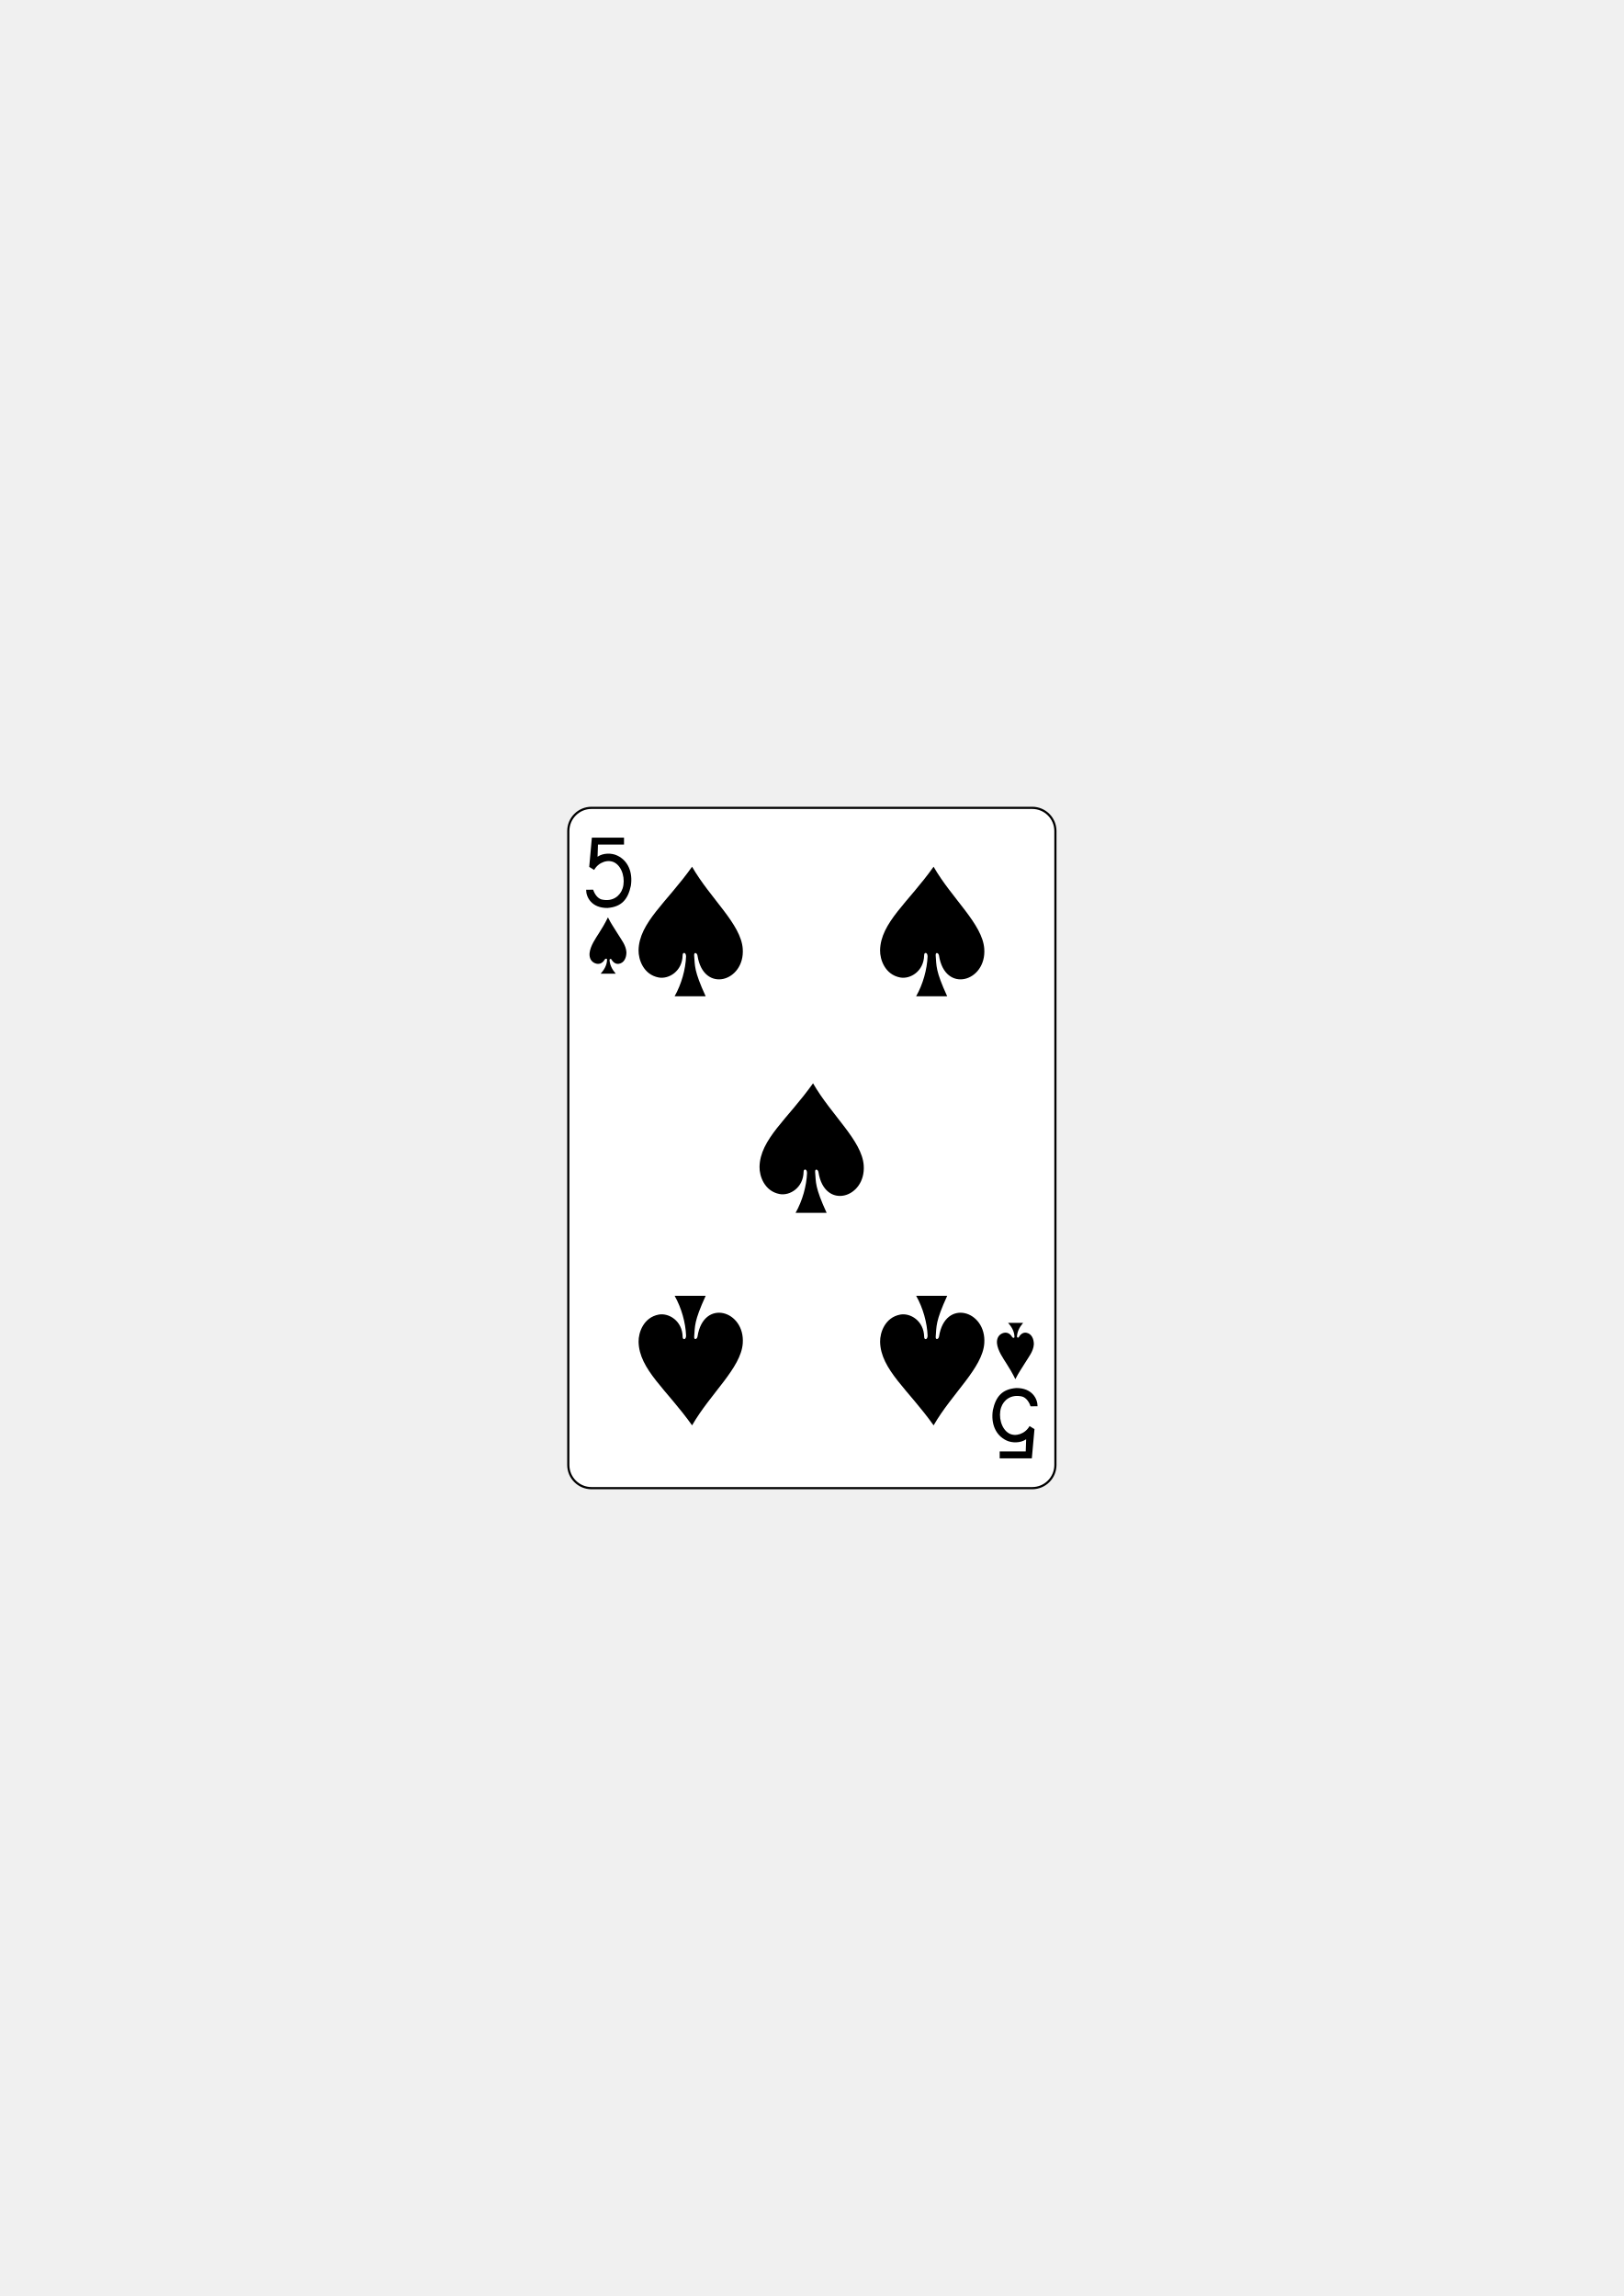
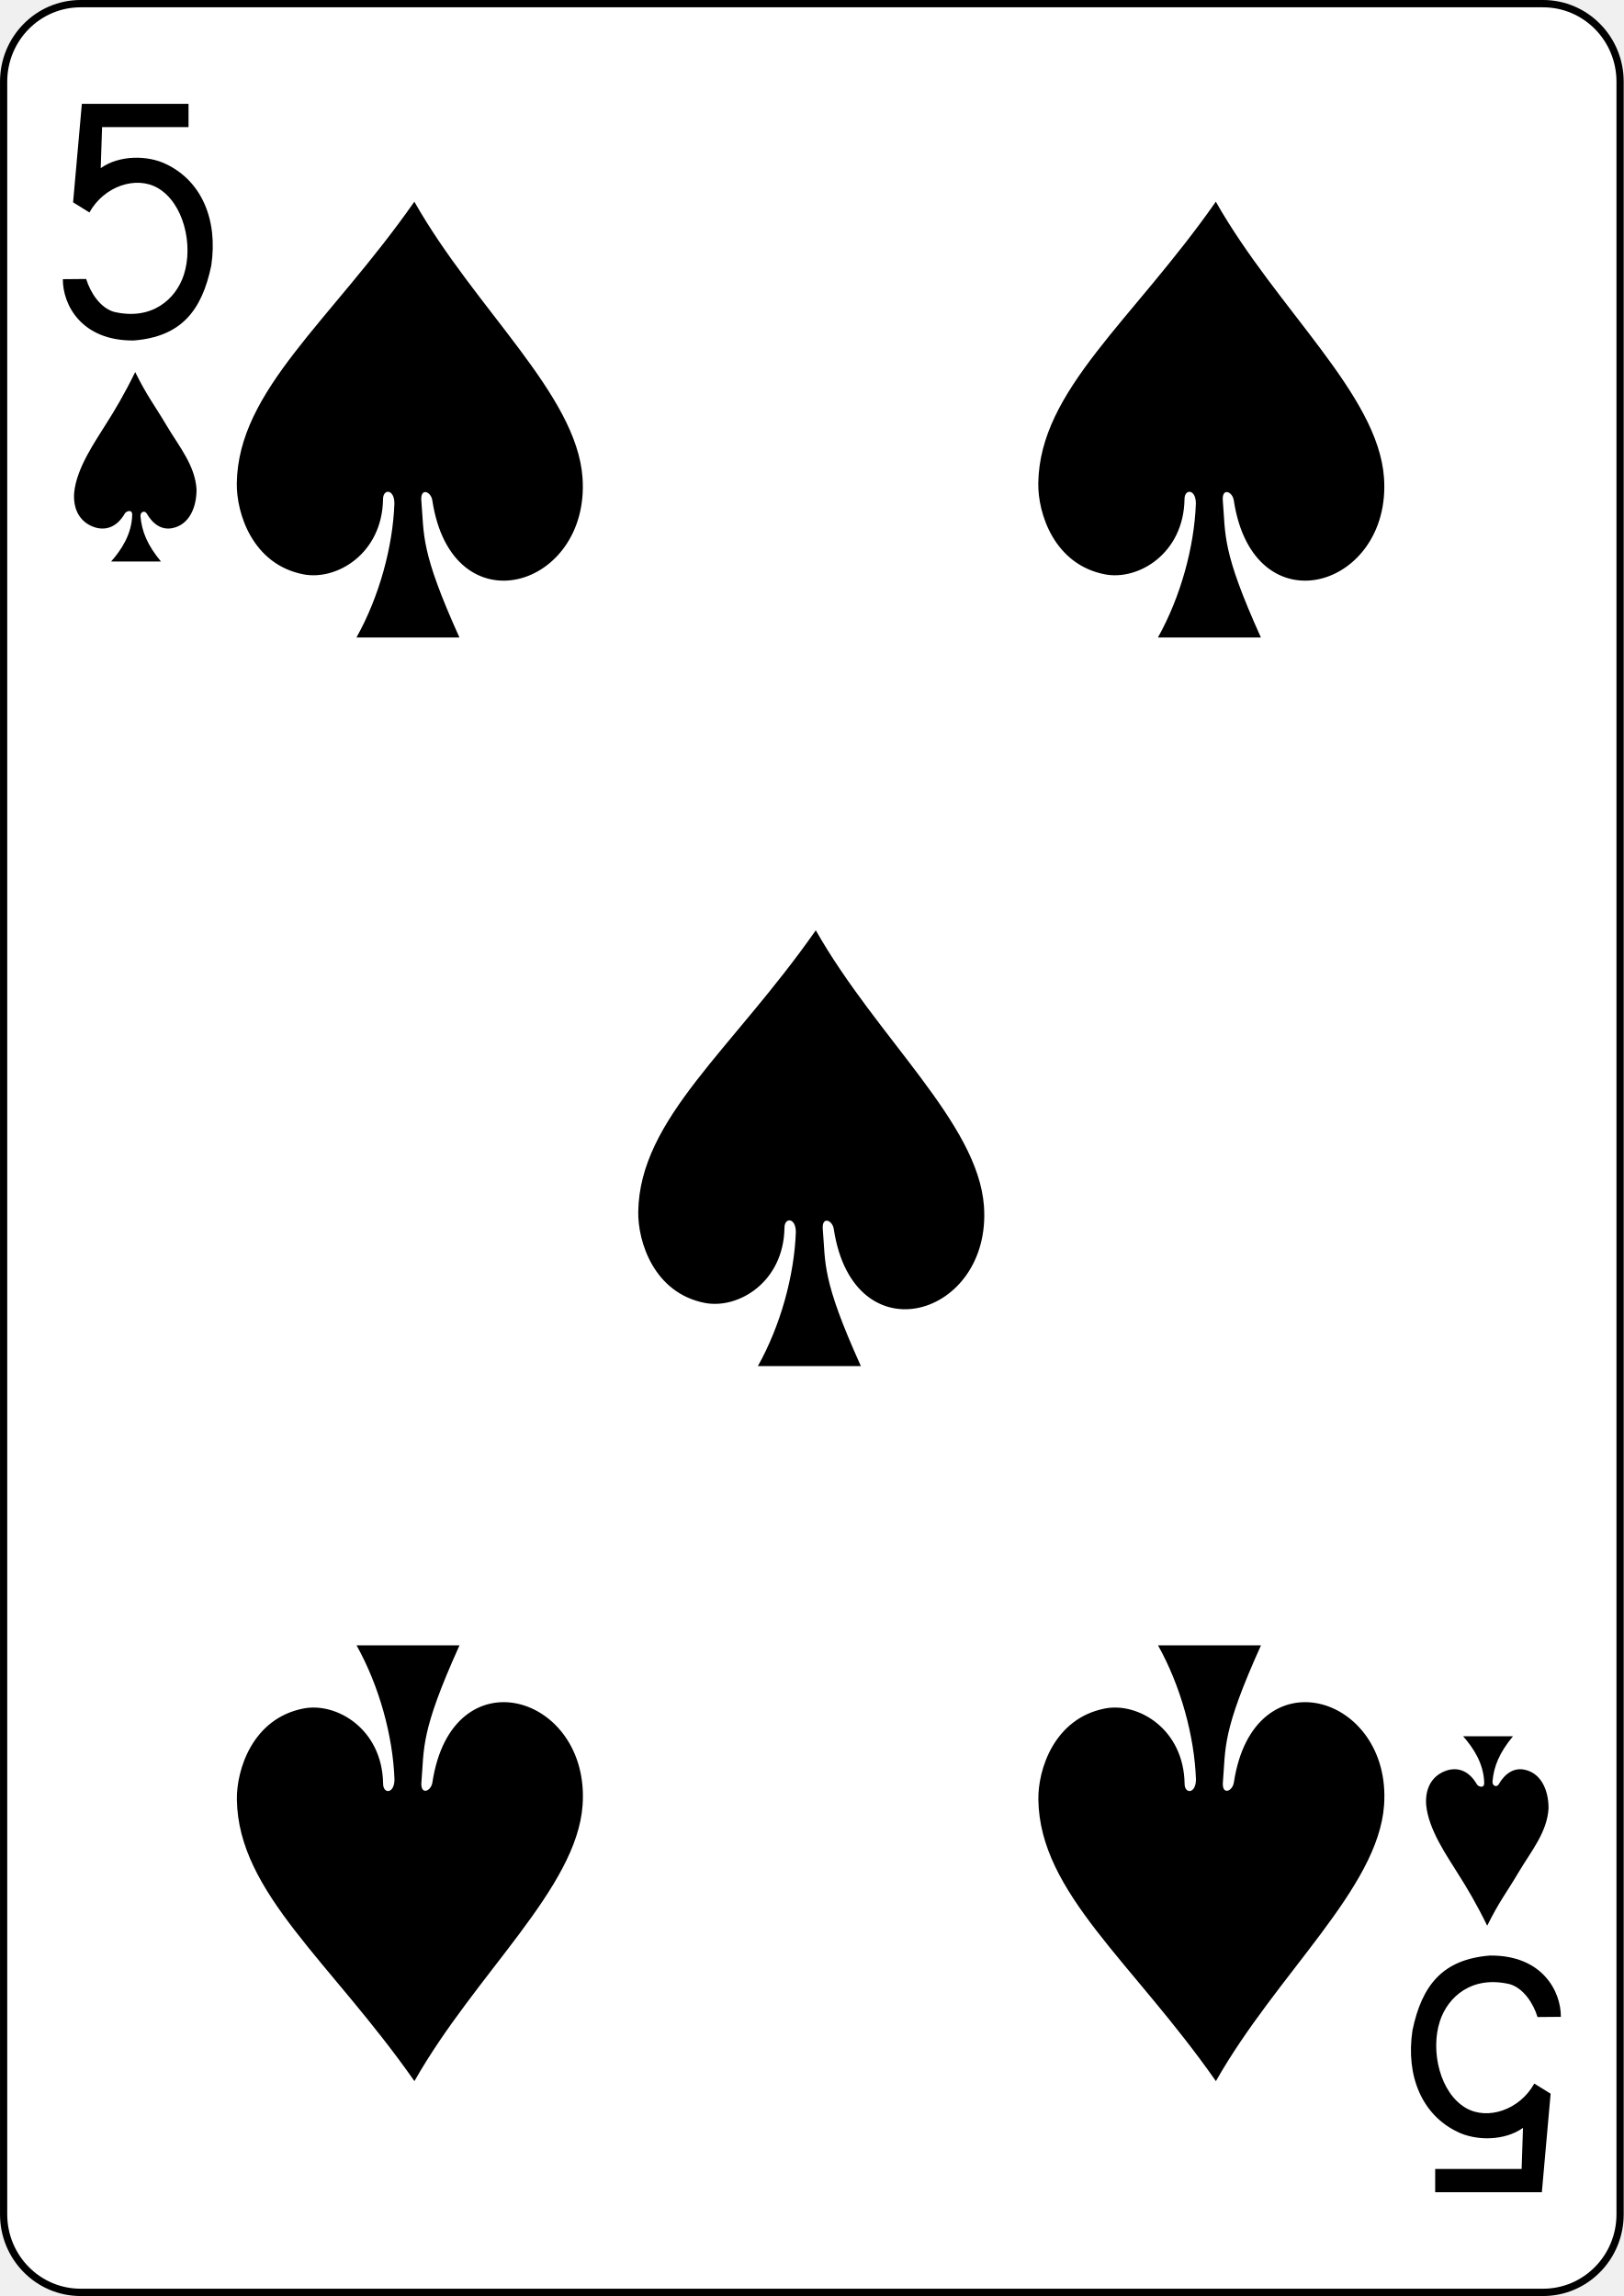
<svg xmlns="http://www.w3.org/2000/svg" width="744.094" height="1052.362" id="svg4423" version="1.1" style="display:inline">
  <defs id="defs4425" />
  <g id="layer1">
-     <g transform="translate(-1607.225,92.13511)" id="g3551" style="display:inline">
+     <g transform="matrix(3.318464,0,0,3.364284,-6196.094,-934.0699)" id="g3551" style="display:inline">
      <g id="g8099">
        <g id="g8915-3" style="display:inline" transform="translate(-5059.956,3024.952)">
          <rect ry="10.63" rx="10.63" style="fill:#ffffff;fill-opacity:1;stroke:#000000;stroke-width:0.997;stroke-miterlimit:4;stroke-opacity:1;stroke-dasharray:none;display:inline" id="rect6355-8" width="223.228" height="311.811" x="6927.614" y="-2746.811" />
          <g id="g8601-9" transform="matrix(0.3010621,0,0,0.3010621,5562.581,-1947.812)">
            <path style="fill:#000000;fill-opacity:1;display:inline" d="m 4561.226,-2529.25 10.696,-0.094 c 2.034,6.457 6.55,13.041 12.678,14.859 17.312,4.065 28.457,-5.605 32.128,-16.763 4.451,-13.531 -0.101,-32.536 -12.016,-39.287 -9.884,-5.599 -24.563,-0.877 -31.296,11.089 l -7.497,-4.583 4.024,-44.581 48.929,0 0,10.536 -39.652,0 -0.622,18.571 c 8.521,-5.986 21.65,-5.928 30.178,-1.727 16.159,7.702 23.663,25.22 20.518,45.873 -4.353,20.538 -13.942,32.175 -35.599,33.847 -24.064,0.208 -32.564,-16.336 -32.468,-27.739 z" id="path7106-3" />
            <path id="path7122-4" d="m 5248.36,-1742.915 -10.696,0.094 c -2.034,-6.457 -6.55,-13.041 -12.678,-14.859 -17.312,-4.065 -28.457,5.605 -32.128,16.763 -4.451,13.531 0.101,32.536 12.016,39.287 9.884,5.599 24.563,0.877 31.296,-11.089 l 7.497,4.583 -4.024,44.582 -48.929,0 0,-10.536 39.652,0 0.622,-18.571 c -8.521,5.986 -21.65,5.928 -30.178,1.727 -16.159,-7.702 -23.663,-25.22 -20.518,-45.873 4.353,-20.538 13.942,-32.175 35.599,-33.847 24.064,-0.208 32.564,16.336 32.468,27.739 z" style="fill:#000000;fill-opacity:1;display:inline" />
          </g>
        </g>
      </g>
      <path id="path3202" d="m 1921.623,346.26 c 0.015,-2.026 -1.587,-2.064 -1.569,-0.586 -0.134,7.429 -6.417,11.086 -10.981,10.219 -7.036,-1.338 -9.282,-8.322 -9.215,-12.435 0.207,-12.696 12.988,-22.058 24.52,-38.335 8.45,14.691 22.397,26.23 23.223,37.586 1.098,15.098 -18.009,20.73 -20.737,3.133 -0.176,-1.243 -1.64,-1.801 -1.526,-0.065 0.414,4.823 -0.175,6.831 5.266,18.719 l -14.222,0 c 3.15,-5.555 5.025,-12.375 5.24,-18.236 z" style="fill:#000000;fill-opacity:1;display:inline" />
      <path id="path3204" d="m 2032.304,346.26 c 0.015,-2.026 -1.587,-2.064 -1.569,-0.586 -0.134,7.429 -6.417,11.086 -10.981,10.219 -7.036,-1.338 -9.282,-8.322 -9.215,-12.435 0.207,-12.696 12.988,-22.058 24.52,-38.335 8.45,14.691 22.397,26.23 23.223,37.586 1.098,15.098 -18.009,20.73 -20.737,3.133 -0.176,-1.243 -1.64,-1.801 -1.526,-0.065 0.414,4.823 -0.175,6.831 5.266,18.719 l -14.222,0 c 3.15,-5.555 5.025,-12.375 5.24,-18.236 z" style="fill:#000000;fill-opacity:1;display:inline" />
      <path id="path3206" d="m 1977.061,445.522 c 0.015,-2.026 -1.587,-2.064 -1.569,-0.586 -0.134,7.429 -6.417,11.086 -10.981,10.219 -7.036,-1.338 -9.282,-8.322 -9.215,-12.435 0.207,-12.696 12.988,-22.058 24.52,-38.335 8.45,14.691 22.397,26.23 23.223,37.586 1.098,15.098 -18.009,20.73 -20.737,3.133 -0.176,-1.243 -1.64,-1.801 -1.526,-0.065 0.414,4.823 -0.175,6.831 5.266,18.719 l -14.222,0 c 3.15,-5.555 5.025,-12.375 5.24,-18.236 z" style="fill:#000000;fill-opacity:1;display:inline" />
      <path id="path3264" d="m 1921.633,520.036 c 0.015,2.026 -1.587,2.064 -1.569,0.586 -0.134,-7.429 -6.417,-11.086 -10.981,-10.219 -7.036,1.338 -9.282,8.322 -9.215,12.435 0.207,12.696 12.988,22.058 24.52,38.335 8.45,-14.691 22.397,-26.23 23.223,-37.586 1.098,-15.098 -18.009,-20.73 -20.737,-3.133 -0.176,1.243 -1.64,1.801 -1.526,0.065 0.414,-4.823 -0.175,-6.831 5.266,-18.719 l -14.222,0 c 3.15,5.555 5.025,12.375 5.24,18.236 z" style="fill:#000000;fill-opacity:1;display:inline" />
      <path id="path3266" d="m 2032.315,520.036 c 0.015,2.026 -1.587,2.064 -1.569,0.586 -0.134,-7.429 -6.417,-11.086 -10.981,-10.219 -7.036,1.338 -9.282,8.322 -9.215,12.435 0.207,12.696 12.988,22.058 24.52,38.335 8.45,-14.691 22.397,-26.23 23.223,-37.586 1.098,-15.098 -18.009,-20.73 -20.737,-3.133 -0.176,1.243 -1.64,1.801 -1.526,0.065 0.414,-4.823 -0.175,-6.831 5.266,-18.719 l -14.222,0 c 3.15,5.555 5.025,12.375 5.24,18.236 z" style="fill:#000000;fill-opacity:1;display:inline" />
      <path id="path3316" d="m 1885.415,347.794 c 0.01,-0.872 -0.895,-0.465 -1.018,-0.19 -1.163,1.986 -2.865,2.448 -4.548,1.732 -1.667,-0.709 -2.604,-2.28 -2.454,-4.522 0.31,-3.438 3.035,-7.2 4.355,-9.326 1.252,-1.93 2.628,-4.222 4.077,-7.154 1.697,3.363 2.559,4.321 4.405,7.391 1.626,2.704 3.893,5.353 4.067,8.622 0,2.485 -1.046,4.832 -3.399,5.259 -1.331,0.242 -2.579,-0.442 -3.504,-2.037 -0.282,-0.407 -0.849,-0.195 -0.839,0.362 0.165,2.093 0.955,3.983 2.829,6.212 l -6.887,0 c 1.41,-1.576 2.849,-3.704 2.915,-6.349 z" style="fill:#000000;fill-opacity:1;display:inline" />
      <path style="fill:#000000;fill-opacity:1;display:inline" d="m 2072.123,520.539 c 0.01,0.872 -0.895,0.465 -1.018,0.19 -1.163,-1.986 -2.865,-2.448 -4.548,-1.732 -1.667,0.709 -2.604,2.28 -2.454,4.522 0.31,3.438 3.035,7.2 4.355,9.326 1.252,1.93 2.628,4.222 4.077,7.154 1.697,-3.363 2.559,-4.321 4.405,-7.391 1.626,-2.704 3.893,-5.353 4.067,-8.622 0,-2.485 -1.046,-4.832 -3.399,-5.259 -1.331,-0.242 -2.579,0.442 -3.504,2.037 -0.282,0.407 -0.849,0.195 -0.839,-0.362 0.165,-2.093 0.955,-3.983 2.829,-6.212 l -6.887,0 c 1.41,1.576 2.849,3.704 2.915,6.349 z" id="path3338" />
    </g>
  </g>
</svg>
